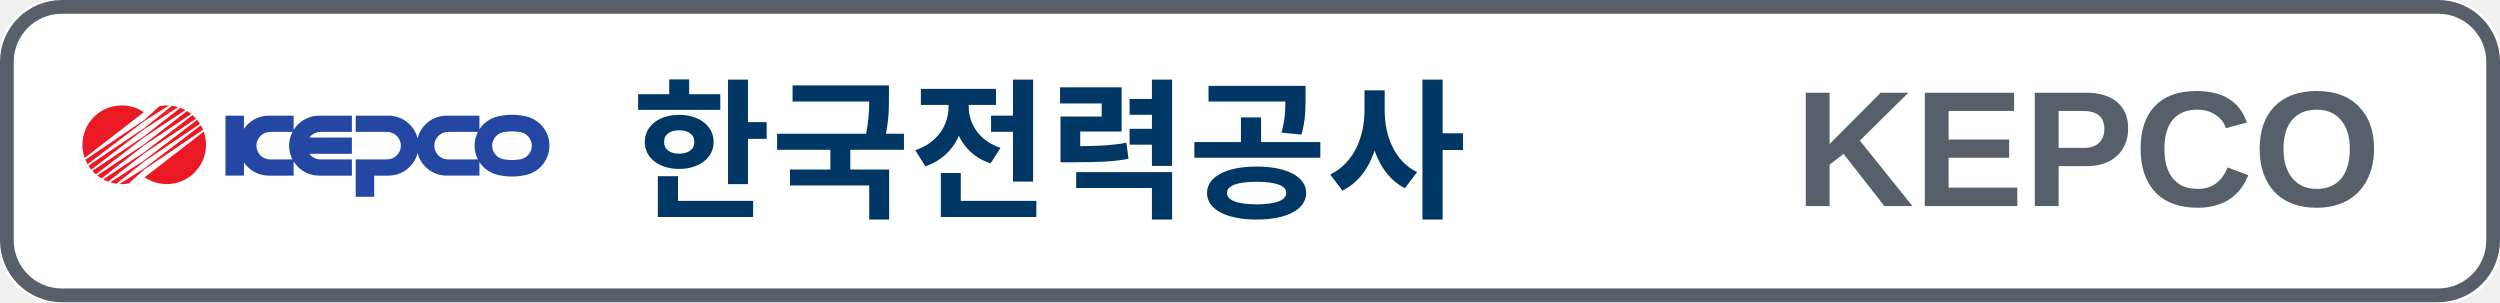
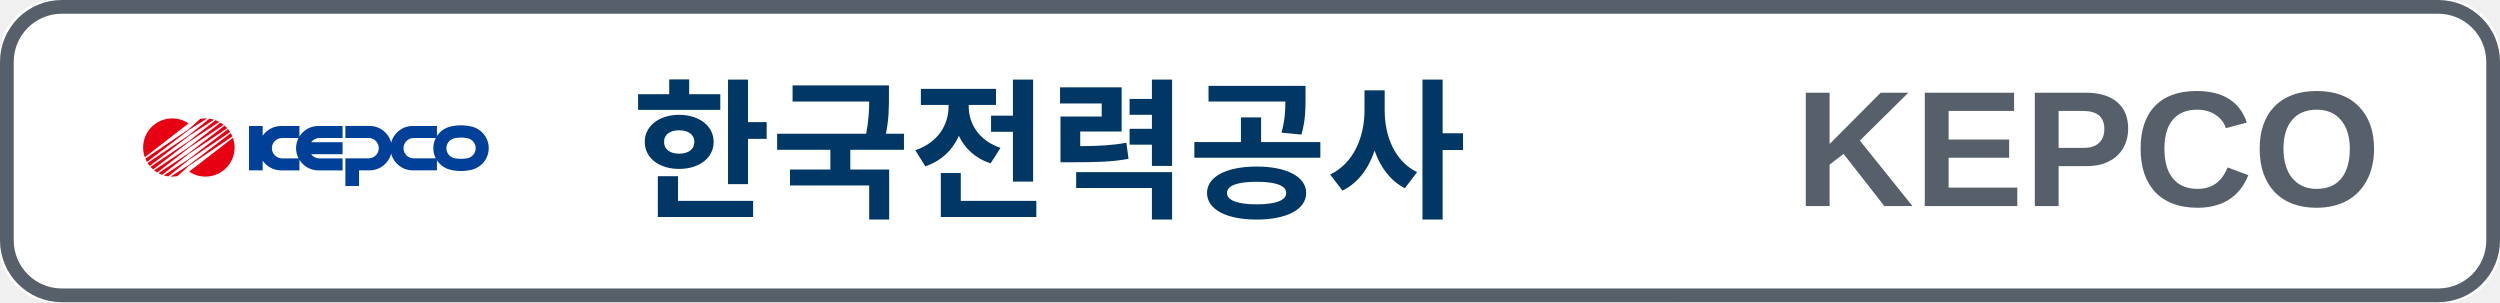
<svg xmlns="http://www.w3.org/2000/svg" width="182.0" height="22" viewBox="0 0 182.0 22" role="img" aria-label="한국전력공사 KEPCO">
  <defs>
    <clipPath id="badge-shape">
      <rect width="182.0" height="22" rx="4" />
    </clipPath>
  </defs>
  <g clip-path="url(#badge-shape)">
    <rect width="182.0" height="22" rx="4" fill="#ffffff" />
    <path d="M122.0 0h60v22h-60z" fill="#ffffff" />
  </g>
  <rect x="0.5" y="0.5" width="181.0" height="21" rx="4" fill="none" stroke="#57606a" />
-   <g transform="translate(6.000 7.675) scale(0.463537)">
-     <path d="M300.137 406.145c-4.805 0-9.008 2.527-11.371 6.32v-6.317h-9.59l-1.442-.004a13.39 13.39 0 0 0-11.082 5.848v-5.836h-8.222v26.68h8.222v-5.84a13.38 13.38 0 0 0 11.082 5.848h11.032v-6.317a13.37 13.37 0 0 0 11.37 6.317h14.571v-7.223h-13.992l.012.012a6.1 6.1 0 0 1-4.942-2.524h18.922v-7.222h-18.902a6.1 6.1 0 0 1 4.922-2.5l.93-.016h13.05v-7.223h-13.125zm-21.828 19.477.015.012a6.123 6.123 0 0 1 0-12.246l.926-.016h8.992a13.3 13.3 0 0 0-1.492 6.125c0 2.21.543 4.289 1.496 6.125zm114.445-19.02-.5-.122a27.2 27.2 0 0 0-6.274-.73c-2.19 0-4.32.262-6.363.754l-.36.09a13.4 13.4 0 0 0-7.773 5.605v-6.055h-14.57a13.35 13.35 0 0 0-12.965 10.075 13.36 13.36 0 0 0-12.969-10.075l-1.445.004H316.41v7.223h13.05l.93.012a6.127 6.127 0 0 1 6.122 6.125c0 3.258-2.742 6.11-6.121 6.11h.015-13.996v.167h-.004v16.477h8.223v-9.418h6.351a13.36 13.36 0 0 0 12.97-10.078 13.356 13.356 0 0 0 12.964 10.078l.73-.004h13.84v-6.04a13.4 13.4 0 0 0 7.774 5.606l.36.09c2.042.492 4.17.754 6.362.754a27.2 27.2 0 0 0 6.274-.73l.5-.122c5.703-1.527 9.902-6.699 9.902-12.886v-.02c0-6.191-4.2-11.363-9.902-12.89M370.8 425.616h-13.309l.016.008a6.12 6.12 0 1 1 0-12.242l.925-.012h12.375a13.26 13.26 0 0 0-1.492 6.121v.02c0 2.203.54 4.273 1.485 6.105m23.996-6.086a6.13 6.13 0 0 1-4.48 5.899c-.278.078-.563.12-.848.172-1.13.199-2.293.304-3.48.304a20 20 0 0 1-3.462-.304l-.89-.18a6.12 6.12 0 0 1-4.465-5.89v-.02a6.135 6.135 0 0 1 4.484-5.902c.274-.079.563-.122.844-.172a20 20 0 0 1 6.945-.004l.89.18a6.14 6.14 0 0 1 4.462 5.898zm0 0" style="fill:#2347a3;fill-opacity:1;fill-rule:nonzero;stroke:none" transform="translate(-68.7 -141.672)scale(.35278)" />
-     <path d="M232.258 401.59a17.4 17.4 0 0 0-10.004 3.152 17.43 17.43 0 0 0-10.008-3.152c-9.668 0-17.508 7.836-17.508 17.508 0 9.668 7.84 17.504 17.508 17.504 3.723 0 7.168-1.168 10.008-3.149a17.4 17.4 0 0 0 10.004 3.149c9.668 0 17.508-7.836 17.508-17.504 0-9.672-7.84-17.508-17.508-17.508m0 0" style="fill:#fff;fill-opacity:1;fill-rule:nonzero;stroke:none" transform="translate(-68.7 -141.672)scale(.35278)" />
-     <path d="m248.758 413.234-26.332 20.348a17.4 17.4 0 0 0 9.832 3.023c9.668 0 17.508-7.84 17.508-17.507 0-2.059-.36-4.032-1.008-5.864m-26.504-4.668 2.582-1.632 8.43-5.317a17.8 17.8 0 0 0-4.16.254l-4.907 4.438-1.945 1.761-6.082 4.106-20.113 13.593q.428 1.04.98 2.008l18.59-14.164zm-10.008-6.976c-9.668 0-17.508 7.84-17.508 17.508 0 2.058.36 4.03 1.012 5.867l26.324-20.356a17.4 17.4 0 0 0-9.828-3.02m10.008 14.161 5.93-3.91 12.378-8.16a17 17 0 0 0-2.269-1.02l-10.55 8.281-5.49 4.313-7.468 5-15.625 10.473a18 18 0 0 0 1.586 1.57l14.156-10.89zm0 3.594 6.95-4.625 13.98-9.301a18 18 0 0 0-1.903-1.324l-12.379 9.594-6.648 5.156-6.953 4.629-13.977 9.304q.903.727 1.899 1.325l12.379-9.598zm0 3.59 7.46-5 15.63-10.465a18 18 0 0 0-1.586-1.57l-14.156 10.882-7.348 5.653-5.938 3.914-12.375 8.164q1.091.59 2.27 1.023l10.55-8.289zm0-10.774 4.473-2.906 10.632-6.906a17 17 0 0 0-2.77-.602l-8.405 6.754-3.93 3.156-7.324 4.934-17.524 11.8a18 18 0 0 0 1.29 1.79l16.097-12.313zm0 14.371 7.32-4.93 17.524-11.792a17 17 0 0 0-1.29-1.793l-16.097 12.308-7.457 5.707-4.477 2.906-10.632 6.91c.89.27 1.816.477 2.765.602l8.41-6.758zm26.191-14.105a18 18 0 0 0-.98-2.008l-18.586 14.152-6.625 5.047-2.594 1.637-8.43 5.32q.505.03 1.016.031 1.625-.001 3.168-.285l4.89-4.433 1.95-1.766 6.082-4.11zm0 0" style="fill:#eb1923;fill-opacity:1;fill-rule:nonzero;stroke:none" transform="translate(-68.7 -141.672)scale(.35278)" />
+   <g transform="translate(6.000 6.155) scale(0.085)">
+     <g clip-path="url(#clip0_2799_4884)">
+       <path d="M202.055 35.49C195.208 35.49 189.228 39.092 185.868 44.488V35.505H170.165C163.602 35.505 157.821 38.793 154.39 43.819V35.505H142.688V73.489H154.39V65.174C157.821 70.2 163.602 73.503 170.165 73.503H171.204H185.882V64.505C189.242 69.901 195.222 73.503 202.07 73.503H203.109H222.813V63.224H202.895H202.91C200.02 63.224 197.457 61.814 195.877 59.65H222.813V49.371H195.905C197.485 47.221 200.034 45.812 202.91 45.812H204.234L222.813 45.798V35.519H202.07L202.055 35.49ZM170.976 63.209H170.991C166.178 63.209 162.278 59.323 162.278 54.511C162.278 49.699 166.178 45.798 170.991 45.798H172.315L185.114 45.783C183.761 48.389 182.978 51.35 182.978 54.496C182.978 57.643 183.761 60.604 185.114 63.224H170.962L170.976 63.209Z" fill="#004098" />
+       <path d="M333.903 36.132L333.192 35.961C330.33 35.278 327.34 34.922 324.265 34.922C321.19 34.922 318.115 35.292 315.21 35.99L314.698 36.118C310.085 37.328 306.17 40.218 303.636 44.105V35.477H282.893C273.98 35.477 266.506 41.571 264.427 49.814C262.349 41.556 254.874 35.463 245.962 35.463H243.912H225.219V45.756H245.122C249.934 45.77 253.835 49.686 253.835 54.498C253.835 59.31 249.934 63.196 245.122 63.196H245.136H225.219V63.438V86.887H236.922V73.475H245.962C254.874 73.475 262.349 67.382 264.427 59.125C266.506 67.382 273.98 73.475 282.893 73.475H283.932H303.636V64.876C306.17 68.749 310.099 71.639 314.698 72.863L315.21 72.991C318.115 73.689 321.147 74.059 324.265 74.059C327.383 74.059 330.33 73.703 333.192 73.02L333.903 72.849C342.019 70.685 347.998 63.31 347.998 54.498V54.469C347.998 45.657 342.019 38.296 333.903 36.118V36.132ZM302.653 63.211H283.704H283.718C278.906 63.211 275.005 59.324 275.005 54.512C275.005 49.7 278.906 45.799 283.718 45.799H285.042H302.653C301.301 48.404 300.532 51.365 300.532 54.512V54.54C300.532 57.687 301.301 60.634 302.653 63.239V63.211ZM336.822 54.54C336.822 58.541 334.117 61.915 330.444 62.94C330.045 63.054 329.647 63.111 329.234 63.182C327.625 63.467 325.974 63.623 324.279 63.623C322.585 63.623 320.948 63.481 319.353 63.196L318.086 62.94C314.427 61.915 311.737 58.541 311.737 54.555V54.526C311.737 50.526 314.442 47.151 318.115 46.126C318.513 46.012 318.912 45.956 319.325 45.884C320.934 45.6 322.585 45.443 324.279 45.443C325.974 45.443 327.611 45.585 329.205 45.87L330.472 46.126C334.131 47.151 336.822 50.526 336.822 54.512V54.54Z" fill="#004098" />
+       <path d="M105.417 29C100.121 29 95.209 30.666 91.18 33.485C87.137 30.666 82.239 29 76.943 29C63.162 29 52 40.162 52 53.929C52 67.696 63.162 78.858 76.929 78.858C82.225 78.858 87.137 77.192 91.166 74.373C95.209 77.192 100.107 78.858 105.403 78.858C119.17 78.858 130.332 67.696 130.332 53.929C130.332 40.162 119.184 29 105.417 29Z" fill="white" />
+       <path d="M128.908 45.572L91.422 74.544C95.408 77.264 100.235 78.844 105.417 78.844C119.184 78.844 130.346 67.682 130.346 53.915C130.346 50.982 129.833 48.178 128.908 45.572Z" fill="#E60012" />
+       <path d="M91.165 38.923L94.839 36.602L106.84 29.043C106.37 29.014 105.886 29 105.402 29C103.865 29 102.37 29.142 100.918 29.399L93.927 35.706L91.151 38.211L82.495 44.063L53.879 63.425C54.292 64.407 54.747 65.361 55.274 66.287L81.741 46.127L91.165 38.937V38.923Z" fill="#E60012" />
+       <path d="M76.929 29C63.162 29 52 40.162 52 53.929C52 56.862 52.513 59.666 53.438 62.286L90.924 33.3C86.937 30.595 82.125 29 76.929 29Z" fill="#E60012" />
+       <path d="M91.166 49.16L99.609 43.593L117.234 31.976C116.195 31.42 115.127 30.936 114.002 30.523L98.982 42.312L91.166 48.448L80.531 55.566L58.293 70.472C59.005 71.269 59.745 72.01 60.557 72.707L80.702 57.203L91.166 49.145V49.16Z" fill="#E60012" />
+       <path d="M91.165 54.285L101.06 47.708L120.963 34.467C120.109 33.784 119.198 33.157 118.258 32.588L100.633 46.255L91.165 53.602L81.27 60.193L61.367 73.448C62.221 74.131 63.133 74.758 64.072 75.327L81.698 61.66L91.165 54.313V54.285Z" fill="#E60012" />
+       <path d="M91.165 59.396L101.786 52.278L124.039 37.372C123.341 36.575 122.586 35.834 121.789 35.137L101.63 50.627L91.165 58.67L82.723 64.237L65.098 75.854C66.137 76.41 67.205 76.908 68.329 77.306L83.349 65.504L91.165 59.368V59.396Z" fill="#E60012" />
+       <path d="M91.165 44.049L97.529 39.906L112.677 30.083C111.41 29.698 110.086 29.399 108.734 29.229L96.76 38.853L91.165 43.352L80.744 50.37L55.801 67.156C56.356 68.038 56.968 68.893 57.637 69.704L80.559 52.178L91.18 44.049H91.165Z" fill="#E60012" />
+       <path d="M91.167 64.507L101.588 57.488L126.531 40.703C125.976 39.806 125.364 38.966 124.695 38.154L101.773 55.68L91.153 63.809L84.775 67.952L69.641 77.79C70.908 78.174 72.232 78.459 73.584 78.644L85.558 69.02L91.153 64.521L91.167 64.507Z" fill="#E60012" />
+       <path d="M128.468 44.432C128.055 43.45 127.599 42.496 127.073 41.57L100.62 61.716L91.181 68.905L87.494 71.226L75.492 78.8C75.976 78.828 76.46 78.843 76.944 78.843C78.482 78.843 79.991 78.7 81.457 78.43L88.419 72.123L91.195 69.603L99.852 63.751L128.482 44.418L128.468 44.432Z" fill="#E60012" />
+     </g>
+     <defs>
+       <clipPath id="clip0_2799_4884">
+         <rect width="296" height="57.902" fill="white" transform="translate(52 29)" />
+       </clipPath>
+     </defs>
  </g>
  <text x="46.0" y="15" fill="#003764" font-family="-apple-system, BlinkMacSystemFont, 'Segoe UI', 'Noto Sans KR', 'Malgun Gothic', Arial, sans-serif" font-size="11" font-weight="600">한국전력공사</text>
  <text x="152" y="15" fill="#57606a" text-anchor="middle" font-family="Arial, Helvetica, sans-serif" font-size="12" font-weight="700">KEPCO</text>
</svg>
